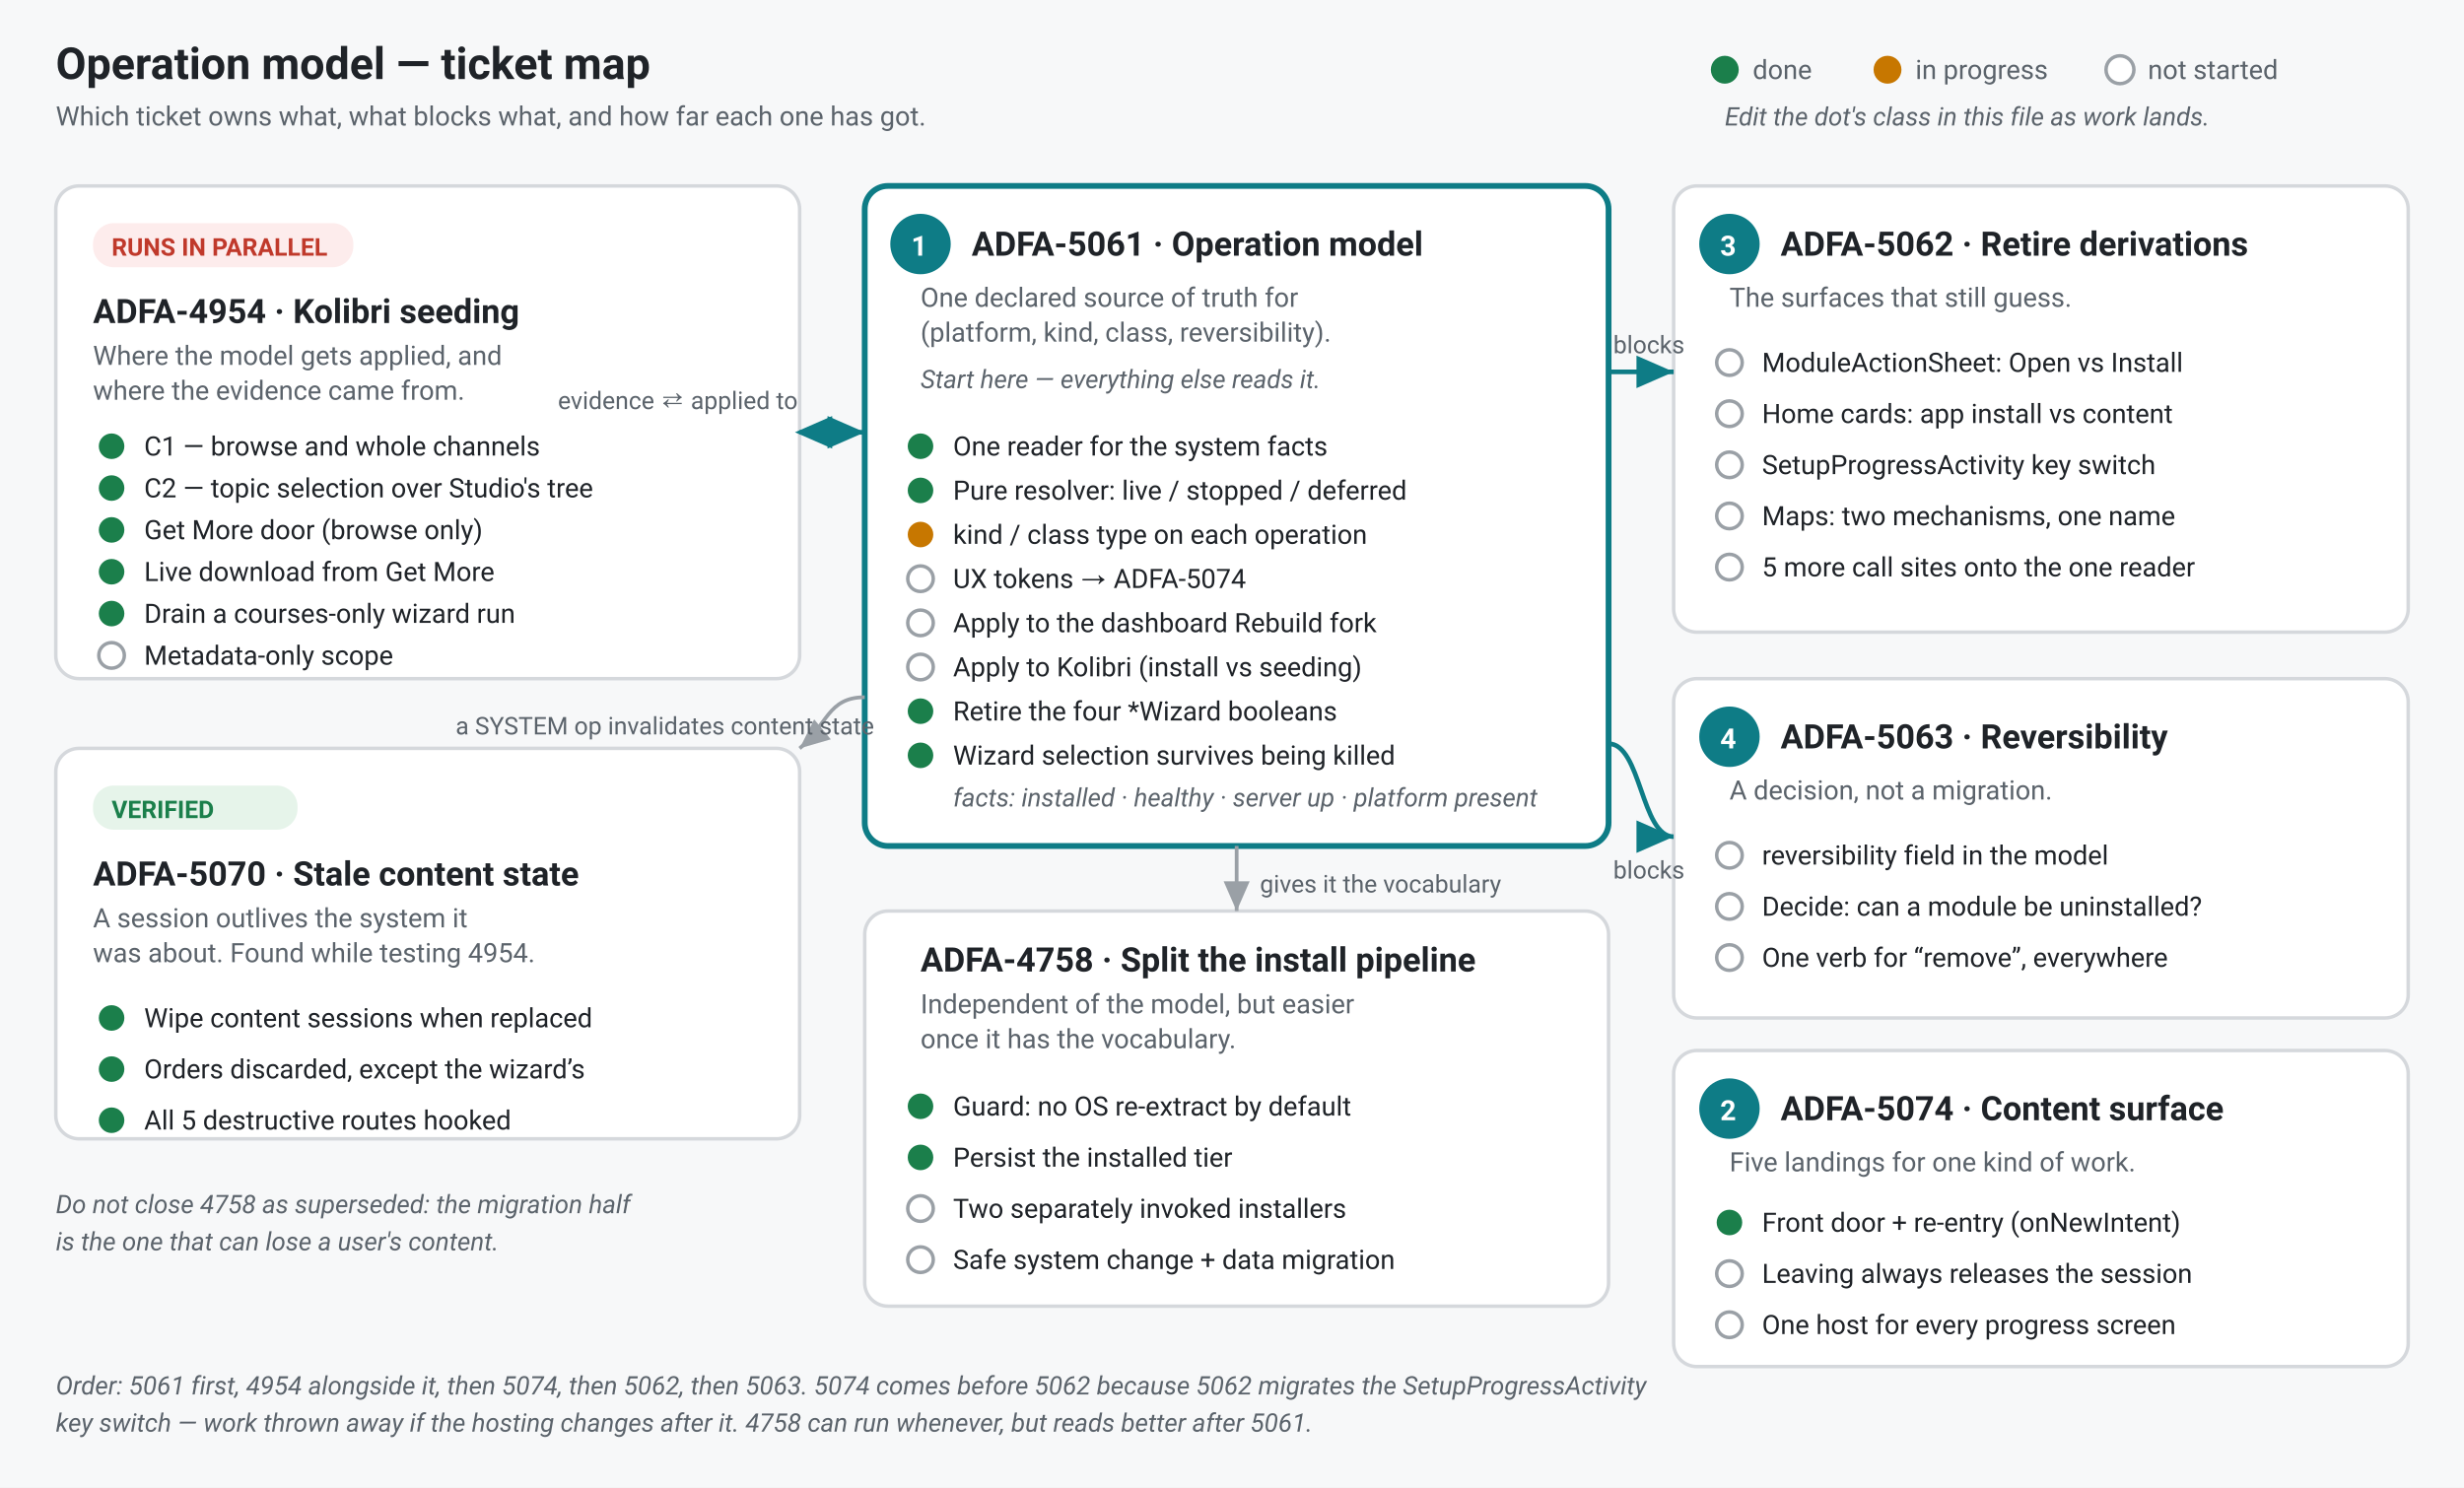
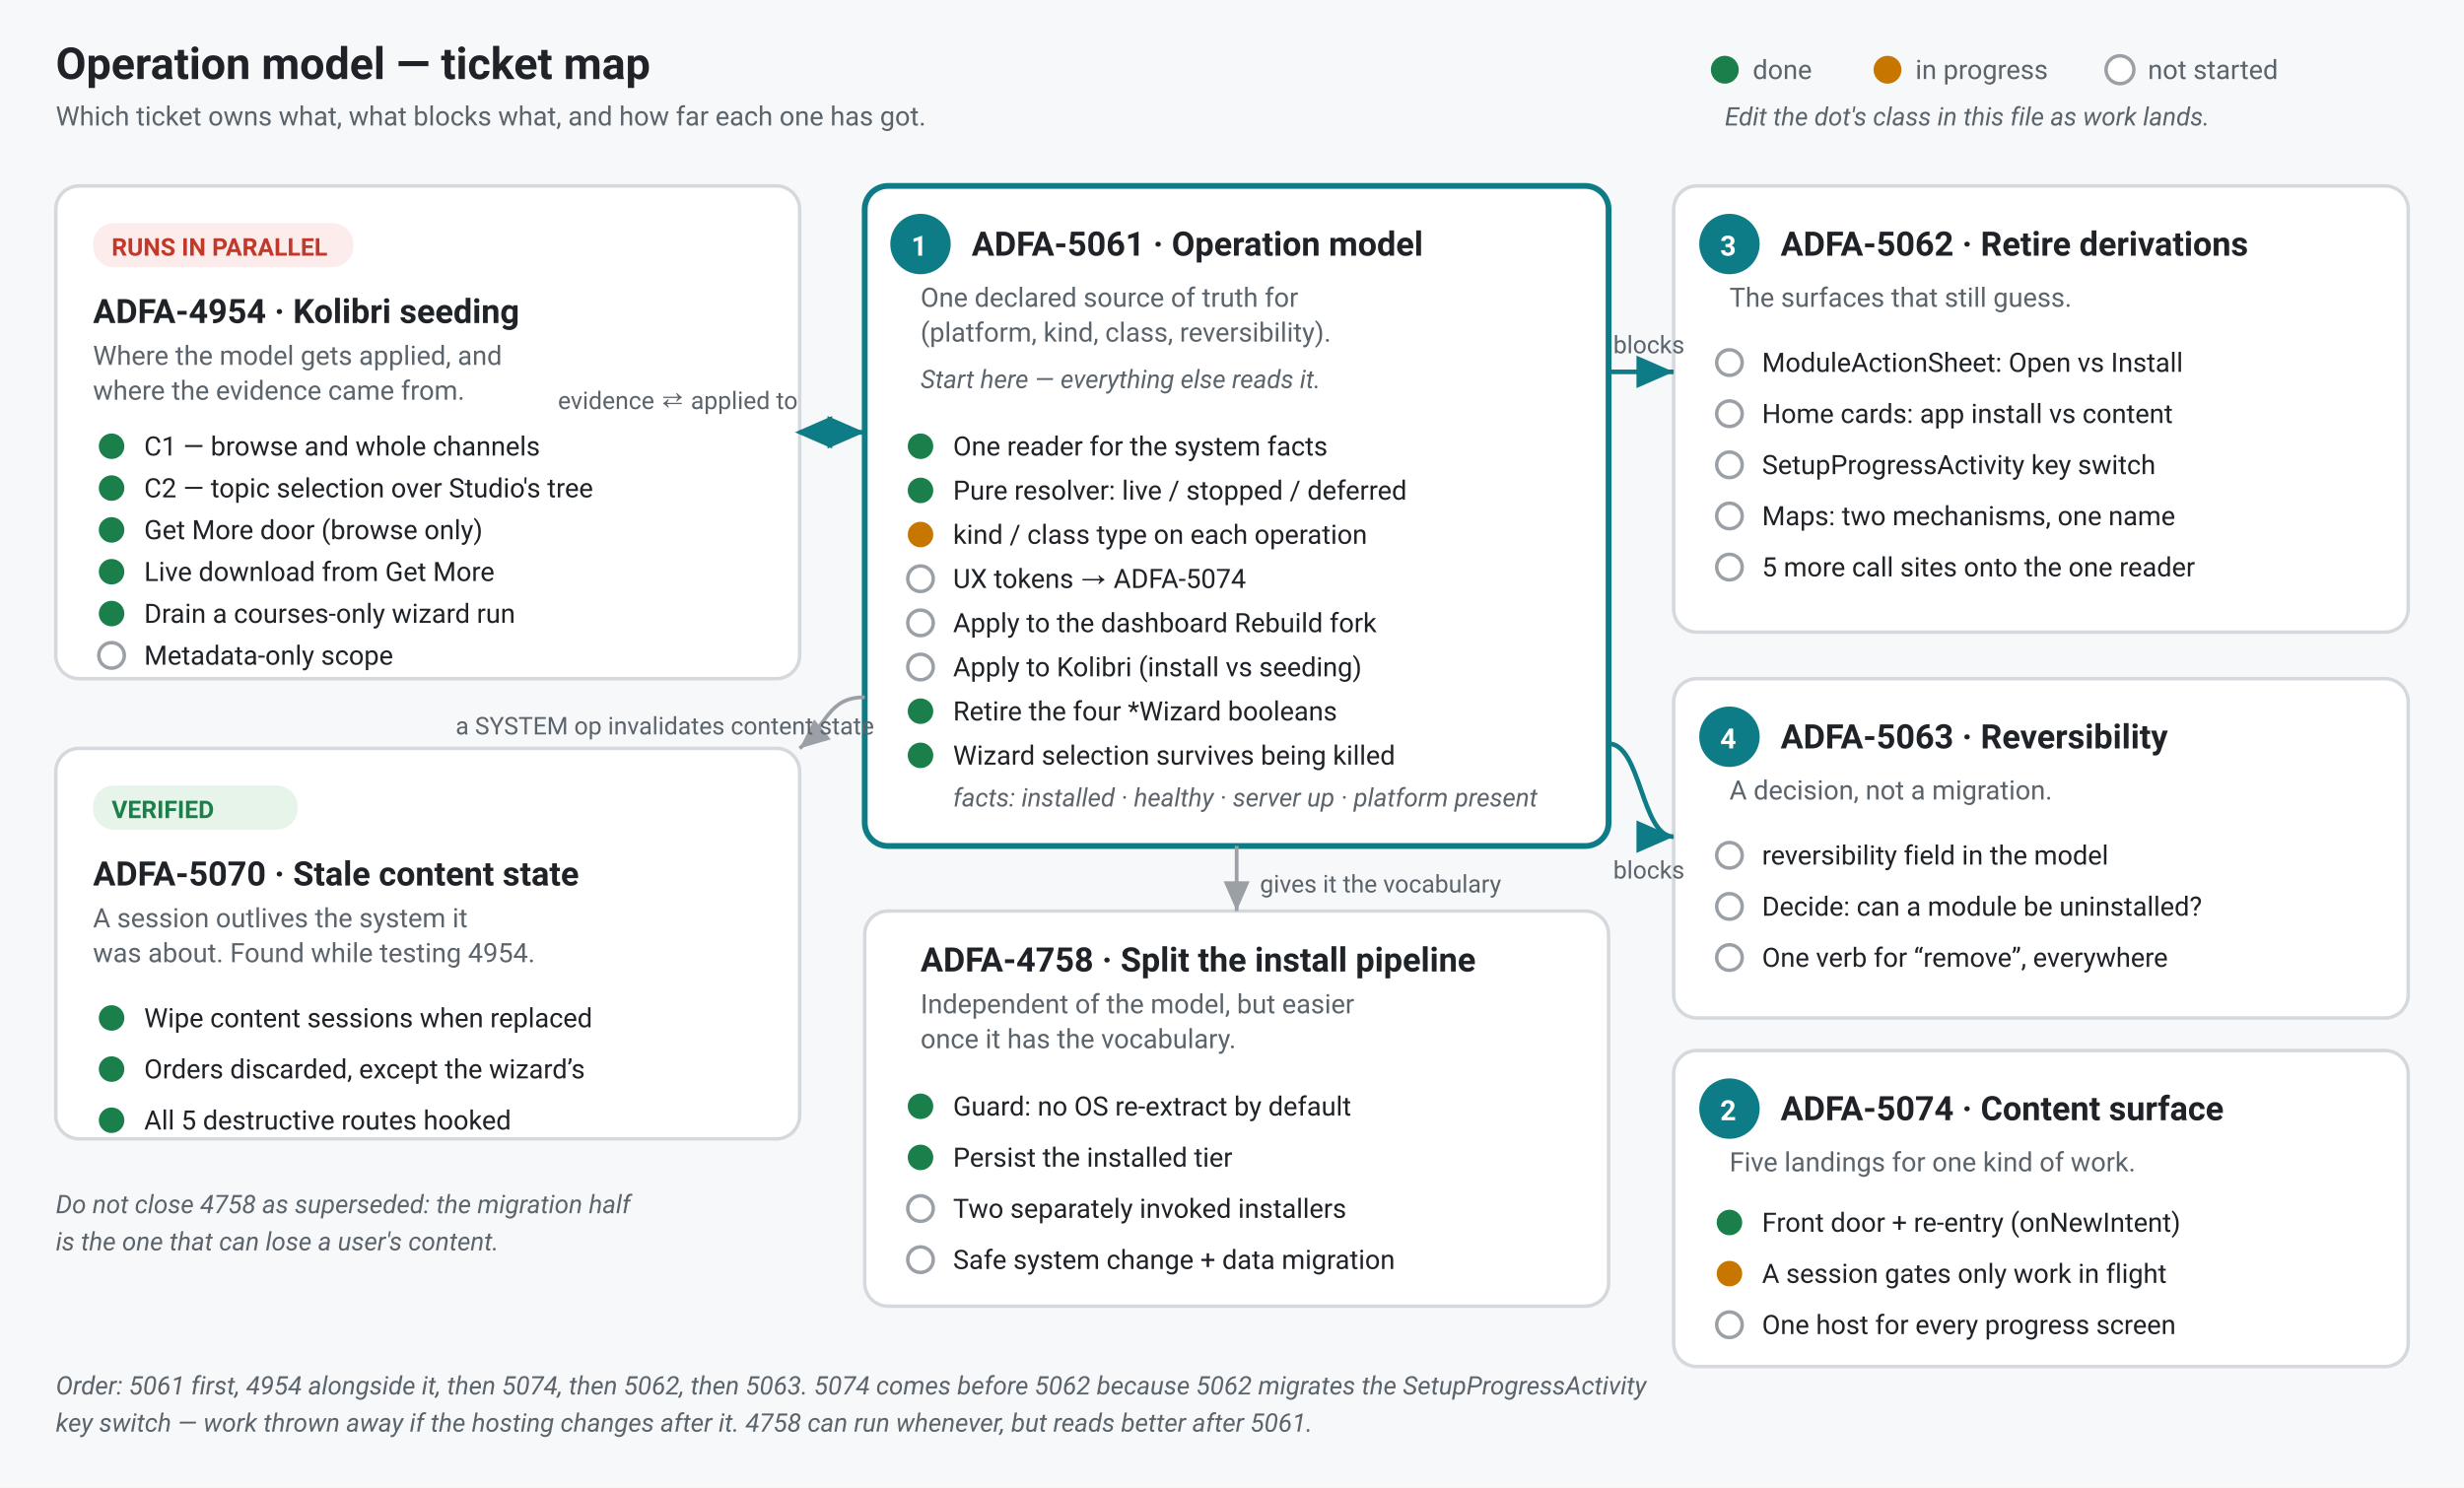
<svg xmlns="http://www.w3.org/2000/svg" viewBox="0 0 1060 640" width="1060" height="640" font-family="Segoe UI, Roboto, Helvetica, Arial, sans-serif">
  <style>
  .bg    { fill: #F7F8F9; }
  .card  { fill: #FFFFFF; stroke: #D5D8DC; stroke-width: 1.5; rx: 10; }
  .card-hi { fill: #FFFFFF; stroke: #0E7C86; stroke-width: 2.5; rx: 10; }
  .h1    { font-size: 19px; font-weight: 700; fill: #1F2328; }
  .h2    { font-size: 14.5px; font-weight: 700; fill: #1F2328; }
  .sub   { font-size: 11.5px; fill: #5B636B; }
  .item  { font-size: 11.5px; fill: #1F2328; }
  .note  { font-size: 11px; fill: #5B636B; font-style: italic; }
  .lnk   { stroke: #9AA0A6; stroke-width: 1.6; fill: none; }
  .lnk-hi{ stroke: #0E7C86; stroke-width: 2; fill: none; }
  .lnklbl{ font-size: 10.5px; fill: #5B636B; }

  /* ---- the three states: change an item's class to move it ---- */
  .s-done { fill: #1B7F4B; stroke: none; }
  .s-doing{ fill: #C77700; stroke: none; }
  .s-todo { fill: #FFFFFF; stroke: #9AA0A6; stroke-width: 1.5; }

  .badge  { fill: #0E7C86; }
  .badgetx{ font-size: 12px; font-weight: 700; fill: #FFFFFF; }
  .chip   { rx: 9; }
  .chiptx { font-size: 10.5px; font-weight: 700; }
</style>
  <defs>
    <marker id="arw" markerWidth="9" markerHeight="9" refX="8" refY="4.5" orient="auto">
      <path d="M0,1 L8,4.5 L0,8 Z" fill="#9AA0A6" />
    </marker>
    <marker id="arwhi" markerWidth="9" markerHeight="9" refX="8" refY="4.5" orient="auto">
      <path d="M0,1 L8,4.5 L0,8 Z" fill="#0E7C86" />
    </marker>
    <marker id="arwhiS" markerWidth="9" markerHeight="9" refX="1" refY="4.5" orient="auto">
      <path d="M8,1 L0,4.5 L8,8 Z" fill="#0E7C86" />
    </marker>
  </defs>
  <rect class="bg" x="0" y="0" width="1060" height="640" />
  <text class="h1" x="24" y="34">Operation model — ticket map</text>
  <text class="sub" x="24" y="54">Which ticket owns what, what blocks what, and how far each one has got.</text>
  <circle class="s-done" cx="742" cy="30" r="6" />
  <text class="sub" x="754" y="34">done</text>
  <circle class="s-doing" cx="812" cy="30" r="6" />
  <text class="sub" x="824" y="34">in progress</text>
  <circle class="s-todo" cx="912" cy="30" r="6" />
  <text class="sub" x="924" y="34">not started</text>
  <text class="note" x="742" y="54">Edit the dot's class in this file as work lands.</text>
  <rect class="card" x="24" y="80" width="320" height="212" />
  <rect class="chip" x="40" y="96" width="112" height="19" fill="#FDECEC" stroke="none" />
  <text class="chiptx" x="48" y="110" fill="#C0392B">RUNS IN PARALLEL</text>
  <text class="h2" x="40" y="139">ADFA-4954 · Kolibri seeding</text>
  <text class="sub" x="40" y="157">Where the model gets applied, and</text>
  <text class="sub" x="40" y="172">where the evidence came from.</text>
  <circle class="s-done" cx="48" cy="192" r="5.5" />
  <text class="item" x="62" y="196">C1 — browse and whole channels</text>
  <circle class="s-done" cx="48" cy="210" r="5.5" />
  <text class="item" x="62" y="214">C2 — topic selection over Studio's tree</text>
  <circle class="s-done" cx="48" cy="228" r="5.5" />
  <text class="item" x="62" y="232">Get More door (browse only)</text>
  <circle class="s-done" cx="48" cy="246" r="5.5" />
  <text class="item" x="62" y="250">Live download from Get More</text>
  <circle class="s-done" cx="48" cy="264" r="5.5" />
  <text class="item" x="62" y="268">Drain a courses-only wizard run</text>
  <circle class="s-todo" cx="48" cy="282" r="5.5" />
  <text class="item" x="62" y="286">Metadata-only scope</text>
  <rect class="card" x="24" y="322" width="320" height="168" />
  <rect class="chip" x="40" y="338" width="88" height="19" fill="#E6F4EA" stroke="none" />
  <text class="chiptx" x="48" y="352" fill="#1B7F4B">VERIFIED</text>
  <text class="h2" x="40" y="381">ADFA-5070 · Stale content state</text>
  <text class="sub" x="40" y="399">A session outlives the system it</text>
  <text class="sub" x="40" y="414">was about. Found while testing 4954.</text>
  <circle class="s-done" cx="48" cy="438" r="5.5" />
  <text class="item" x="62" y="442">Wipe content sessions when replaced</text>
  <circle class="s-done" cx="48" cy="460" r="5.5" />
  <text class="item" x="62" y="464">Orders discarded, except the wizard’s</text>
  <circle class="s-done" cx="48" cy="482" r="5.5" />
  <text class="item" x="62" y="486">All 5 destructive routes hooked</text>
  <rect class="card-hi" x="372" y="80" width="320" height="284" />
  <circle class="badge" cx="396" cy="105" r="13" />
  <text class="badgetx" x="392" y="110">1</text>
  <text class="h2" x="418" y="110">ADFA-5061 · Operation model</text>
  <text class="sub" x="396" y="132">One declared source of truth for</text>
  <text class="sub" x="396" y="147">(platform, kind, class, reversibility).</text>
  <text class="note" x="396" y="167">Start here — everything else reads it.</text>
  <circle class="s-done" cx="396" cy="192" r="5.5" />
  <text class="item" x="410" y="196">One reader for the system facts</text>
  <circle class="s-done" cx="396" cy="211" r="5.5" />
  <text class="item" x="410" y="215">Pure resolver: live / stopped / deferred</text>
  <circle class="s-doing" cx="396" cy="230" r="5.5" />
  <text class="item" x="410" y="234">kind / class type on each operation</text>
  <circle class="s-todo" cx="396" cy="249" r="5.5" />
  <text class="item" x="410" y="253">UX tokens → ADFA-5074</text>
  <circle class="s-todo" cx="396" cy="268" r="5.5" />
  <text class="item" x="410" y="272">Apply to the dashboard Rebuild fork</text>
  <circle class="s-todo" cx="396" cy="287" r="5.5" />
  <text class="item" x="410" y="291">Apply to Kolibri (install vs seeding)</text>
  <circle class="s-done" cx="396" cy="306" r="5.5" />
  <text class="item" x="410" y="310">Retire the four *Wizard booleans</text>
  <circle class="s-done" cx="396" cy="325" r="5.5" />
  <text class="item" x="410" y="329">Wizard selection survives being killed</text>
  <text class="note" x="410" y="347">facts: installed · healthy · server up · platform present</text>
  <rect class="card" x="720" y="80" width="316" height="192" />
  <circle class="badge" cx="744" cy="105" r="13" />
  <text class="badgetx" x="740" y="110">3</text>
  <text class="h2" x="766" y="110">ADFA-5062 · Retire derivations</text>
  <text class="sub" x="744" y="132">The surfaces that still guess.</text>
  <circle class="s-todo" cx="744" cy="156" r="5.5" />
  <text class="item" x="758" y="160">ModuleActionSheet: Open vs Install</text>
  <circle class="s-todo" cx="744" cy="178" r="5.5" />
  <text class="item" x="758" y="182">Home cards: app install vs content</text>
  <circle class="s-todo" cx="744" cy="200" r="5.5" />
  <text class="item" x="758" y="204">SetupProgressActivity key switch</text>
  <circle class="s-todo" cx="744" cy="222" r="5.5" />
  <text class="item" x="758" y="226">Maps: two mechanisms, one name</text>
  <circle class="s-todo" cx="744" cy="244" r="5.5" />
  <text class="item" x="758" y="248">5 more call sites onto the one reader</text>
  <rect class="card" x="720" y="292" width="316" height="146" />
  <circle class="badge" cx="744" cy="317" r="13" />
  <text class="badgetx" x="740" y="322">4</text>
  <text class="h2" x="766" y="322">ADFA-5063 · Reversibility</text>
  <text class="sub" x="744" y="344">A decision, not a migration.</text>
  <circle class="s-todo" cx="744" cy="368" r="5.5" />
  <text class="item" x="758" y="372">reversibility field in the model</text>
  <circle class="s-todo" cx="744" cy="390" r="5.5" />
  <text class="item" x="758" y="394">Decide: can a module be uninstalled?</text>
  <circle class="s-todo" cx="744" cy="412" r="5.5" />
  <text class="item" x="758" y="416">One verb for “remove”, everywhere</text>
  <rect class="card" x="372" y="392" width="320" height="170" />
  <text class="h2" x="396" y="418">ADFA-4758 · Split the install pipeline</text>
  <text class="sub" x="396" y="436">Independent of the model, but easier</text>
  <text class="sub" x="396" y="451">once it has the vocabulary.</text>
  <circle class="s-done" cx="396" cy="476" r="5.5" />
  <text class="item" x="410" y="480">Guard: no OS re-extract by default</text>
  <circle class="s-done" cx="396" cy="498" r="5.5" />
  <text class="item" x="410" y="502">Persist the installed tier</text>
  <circle class="s-todo" cx="396" cy="520" r="5.5" />
  <text class="item" x="410" y="524">Two separately invoked installers</text>
  <circle class="s-todo" cx="396" cy="542" r="5.5" />
  <text class="item" x="410" y="546">Safe system change + data migration</text>
  <rect class="card" x="720" y="452" width="316" height="136" />
  <circle class="badge" cx="744" cy="477" r="13" />
  <text class="badgetx" x="740" y="482">2</text>
  <text class="h2" x="766" y="482">ADFA-5074 · Content surface</text>
  <text class="sub" x="744" y="504">Five landings for one kind of work.</text>
  <circle class="s-done" cx="744" cy="526" r="5.5" />
  <text class="item" x="758" y="530">Front door + re-entry (onNewIntent)</text>
-   <circle class="s-todo" cx="744" cy="548" r="5.5" />
-   <text class="item" x="758" y="552">Leaving always releases the session</text>
+   <circle class="s-doing" cx="744" cy="548" r="5.5" />
+   <text class="item" x="758" y="552">A session gates only work in flight</text>
  <circle class="s-todo" cx="744" cy="570" r="5.5" />
  <text class="item" x="758" y="574">One host for every progress screen</text>
  <text class="note" x="24" y="522">Do not close 4758 as superseded: the migration half</text>
  <text class="note" x="24" y="538">is the one that can lose a user's content.</text>
  <path class="lnk-hi" d="M344,186 L372,186" marker-end="url(#arwhi)" marker-start="url(#arwhiS)" />
  <text class="lnklbl" x="240" y="176">evidence ⇄ applied to</text>
  <path class="lnk-hi" d="M692,160 L720,160" marker-end="url(#arwhi)" />
  <text class="lnklbl" x="694" y="152">blocks</text>
  <path class="lnk-hi" d="M692,320 C706,320 706,360 720,360" marker-end="url(#arwhi)" />
  <text class="lnklbl" x="694" y="378">blocks</text>
  <path class="lnk" d="M532,364 L532,392" marker-end="url(#arw)" />
  <text class="lnklbl" x="542" y="384">gives it the vocabulary</text>
  <path class="lnk" d="M372,300 C356,300 356,312 344,322" marker-end="url(#arw)" />
  <text class="lnklbl" x="196" y="316">a SYSTEM op invalidates content state</text>
  <text class="note" x="24" y="600">Order: 5061 first, 4954 alongside it, then 5074, then 5062, then 5063. 5074 comes before 5062 because 5062 migrates the SetupProgressActivity</text>
  <text class="note" x="24" y="616">key switch — work thrown away if the hosting changes after it. 4758 can run whenever, but reads better after 5061.</text>
</svg>
